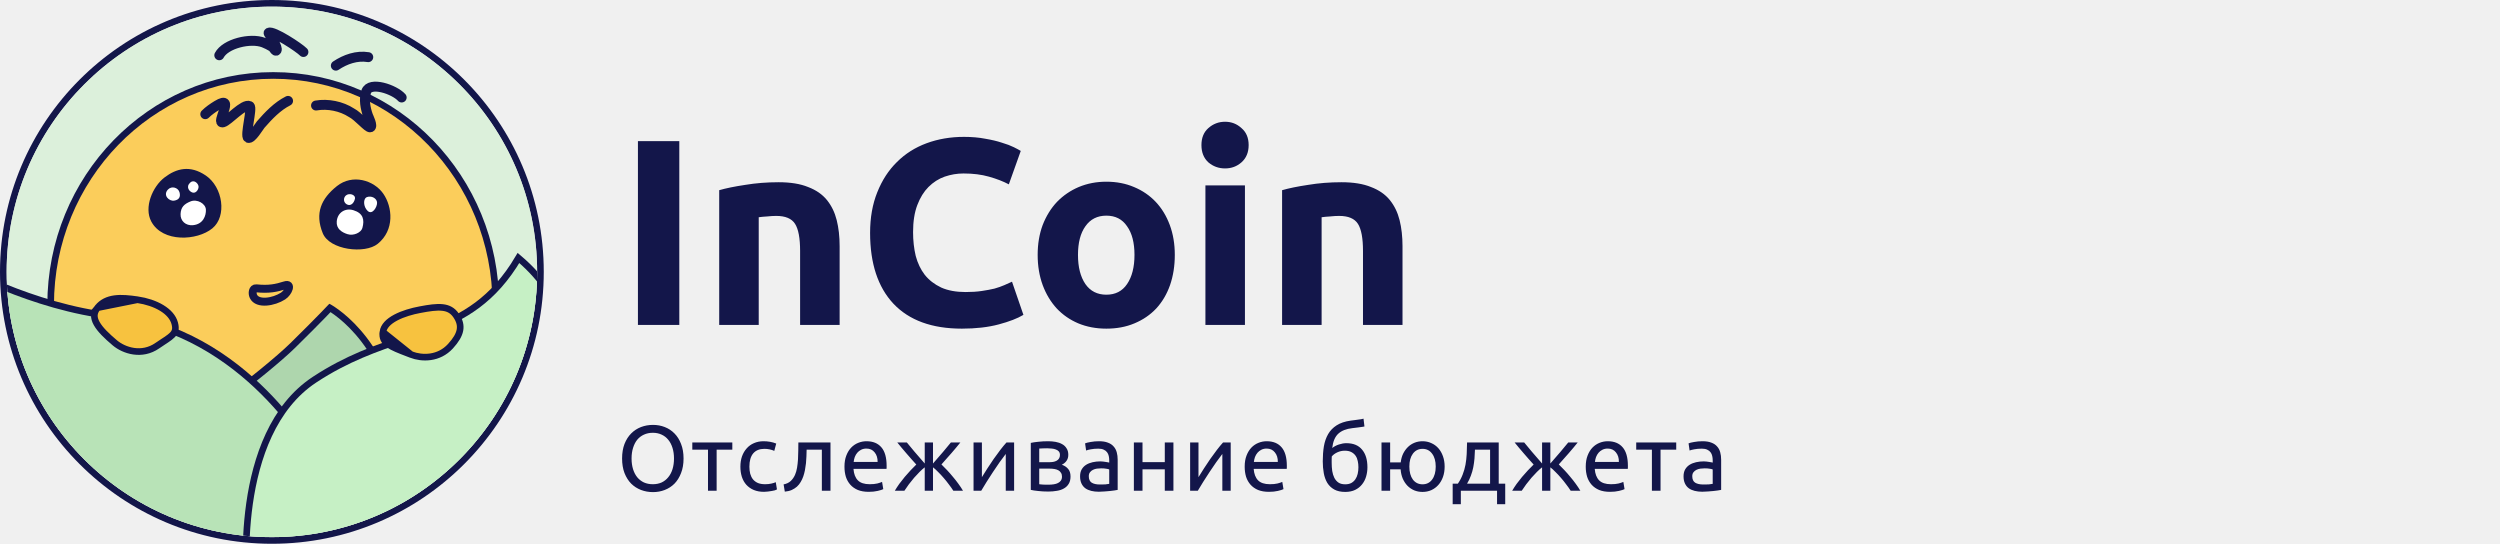
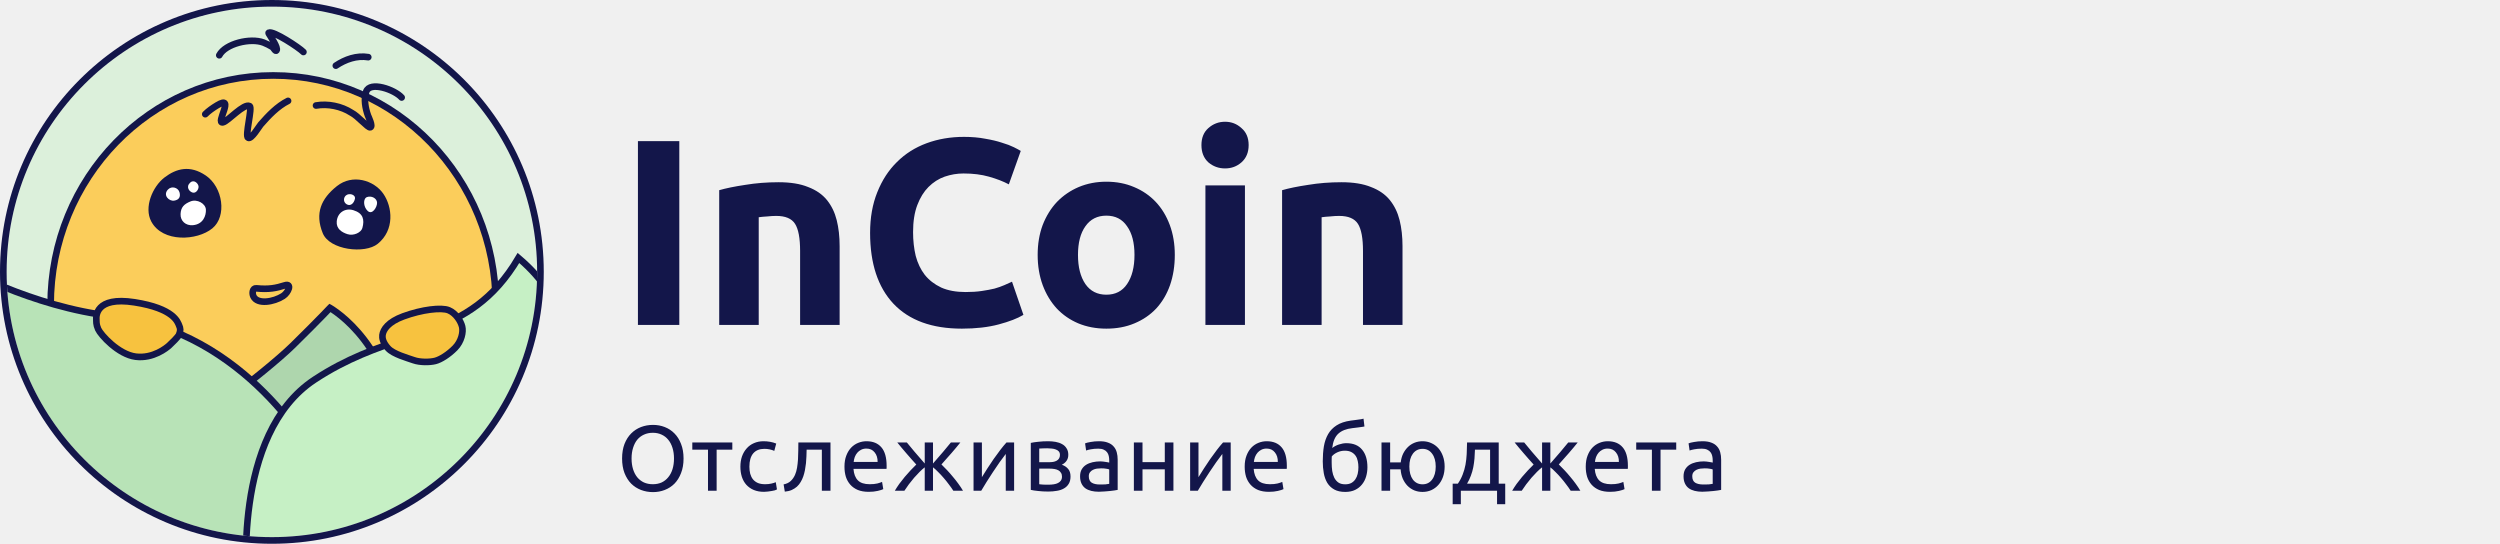
<svg xmlns="http://www.w3.org/2000/svg" width="377" height="82" viewBox="0 0 377 82" fill="none">
-   <circle cx="41" cy="41" r="40.5" fill="#D9D9D9" stroke="#13164A" />
-   <g clip-path="url(#clip0_1752_9699)">
+   <g clip-path="url(#clip0_1717_10088)">
    <path d="M1 41C1 18.909 18.909 1 41 1C63.091 1 81 18.909 81 41C81 63.091 63.091 81 41 81C18.909 81 1 63.091 1 41Z" fill="#DCF0DB" />
-     <mask id="mask0_1752_9699" style="mask-type:luminance" maskUnits="userSpaceOnUse" x="1" y="1" width="80" height="80">
+     <mask id="mask0_1717_10088" style="mask-type:luminance" maskUnits="userSpaceOnUse" x="1" y="1" width="80" height="80">
      <path d="M1 41C1 18.909 18.909 1 41 1C63.091 1 81 18.909 81 41C81 63.091 63.091 81 41 81C18.909 81 1 63.091 1 41Z" fill="white" />
    </mask>
-     <g mask="url(#mask0_1752_9699)">
-       <path d="M7.637 45.974C7.637 26.852 22.678 11.377 41.201 11.377C59.725 11.377 74.766 26.852 74.766 45.974C74.766 65.095 59.724 80.571 41.201 80.571C22.678 80.571 7.637 65.095 7.637 45.974Z" fill="#FBCD5B" stroke="#13164A" />
-       <path d="M31.024 26.462C33.616 28.218 34.258 32.61 32.017 34.441C29.726 36.311 24.526 36.602 22.816 33.41C21.671 31.272 23.007 28.141 24.802 26.767C26.596 25.393 28.657 24.858 31.024 26.462Z" fill="#13164A" />
-       <path d="M48.67 35.165C49.705 37.718 55.035 38.328 56.96 36.77C59.535 34.688 59.194 31.205 57.793 29.199C56.393 27.193 53.177 26.174 50.797 28.072C48.44 29.952 47.448 32.149 48.67 35.165Z" fill="#13164A" />
-       <path d="M28.732 30.373C29.714 29.97 31.011 30.697 31.05 31.612C31.09 32.528 30.638 33.818 29.094 33.958C28.012 34.057 27.189 33.324 27.229 32.289C27.269 31.254 27.75 30.775 28.732 30.373Z" fill="white" />
-       <path d="M28.662 27.552C29.223 27.004 29.87 27.637 29.937 28.074C30.004 28.511 29.584 29.166 29.08 29.049C28.576 28.931 27.975 28.222 28.662 27.552Z" fill="white" />
-       <path d="M25.317 28.595C25.888 27.976 26.863 28.293 27.065 28.982C27.266 29.67 27.014 30.141 26.258 30.258C25.502 30.376 24.528 29.452 25.317 28.595Z" fill="white" />
-       <path d="M50.782 33.377C50.903 32.02 52.088 31.33 53.285 31.697C54.763 32.151 54.997 33.107 54.646 34.386C54.461 35.057 53.335 35.612 52.394 35.309C51.545 35.037 50.681 34.503 50.782 33.377Z" fill="white" />
-       <path d="M55.351 29.715C56.04 29.473 56.846 29.916 56.864 30.572C56.88 31.227 56.141 32.453 55.453 31.815C54.763 31.177 54.73 29.933 55.351 29.715Z" fill="white" />
-       <path d="M52.159 29.48C52.655 29.046 53.671 29.345 53.52 30C53.368 30.656 52.865 31.126 52.31 30.824C51.756 30.521 51.756 29.832 52.159 29.48Z" fill="white" />
-       <path d="M30.957 17.22C31.482 16.695 32.106 16.269 32.74 15.883C35.588 14.149 32.377 18.76 33.632 18.446C34.423 18.248 36.761 15.553 37.644 15.994C38.106 16.225 36.893 20.523 37.421 20.786C37.92 21.036 39.06 19.073 39.316 18.78C40.49 17.438 41.82 16.024 43.44 15.214" stroke="#13164A" stroke-width="1.5" stroke-miterlimit="10" stroke-linecap="round" stroke-linejoin="round" />
-       <path d="M47.657 15.912C49.435 15.597 51.487 16.015 53.001 17C54.001 17.5 55.483 19.312 55.842 19.201C56.283 19.065 55.575 17.657 55.489 17.419C55.106 16.347 54.835 14.952 55.222 13.819C55.772 12.203 59.501 13.5 60.571 14.702" stroke="#13164A" stroke-width="1.5" stroke-miterlimit="10" stroke-linecap="round" stroke-linejoin="round" />
-       <path d="M33.068 8.334C33.995 6.576 37.748 5.665 39.741 6.418C40.102 6.554 40.7 6.847 41.036 7.062C41.277 7.216 41.533 7.834 41.701 7.603C41.99 7.204 40.795 5.513 40.596 5.158C40.557 5.089 40.455 4.967 40.525 4.931C41.187 4.586 45.142 7.199 45.756 7.841" stroke="#13164A" stroke-width="1.5" stroke-miterlimit="10" stroke-linecap="round" stroke-linejoin="round" />
-       <path d="M50.644 9.901C52.075 8.944 53.807 8.333 55.532 8.618" stroke="#13164A" stroke-width="1.5" stroke-miterlimit="10" stroke-linecap="round" stroke-linejoin="round" />
-       <path d="M42.97 43.025C41.66 43.438 40.564 43.677 38.636 43.479C38.1 43.424 37.984 44.205 38.219 44.696C38.825 45.961 41.275 45.55 42.678 44.647C43.521 44.105 44.068 42.679 42.97 43.025Z" stroke="#13164A" stroke-width="1.2" stroke-miterlimit="10" stroke-linecap="round" stroke-linejoin="round" />
-       <path d="M42.633 74.853C42.593 74.85 42.558 74.846 42.528 74.843L27.636 65.327C27.994 65.061 28.502 64.682 29.121 64.217C30.387 63.266 32.121 61.954 33.988 60.511C37.712 57.632 41.999 54.208 44.155 52.091C46.288 49.995 47.757 48.508 48.692 47.544C49.16 47.062 49.494 46.711 49.713 46.479C49.73 46.461 49.746 46.444 49.761 46.428C49.77 46.433 49.779 46.438 49.789 46.444C50.023 46.587 50.363 46.807 50.781 47.115C51.617 47.732 52.759 48.697 53.969 50.084C56.386 52.854 59.081 57.316 60.131 64.065C60.642 67.356 59.8 69.616 58.306 71.196C56.79 72.799 54.55 73.757 52.178 74.308C49.813 74.858 47.372 74.99 45.514 74.983C44.587 74.979 43.809 74.941 43.265 74.904C42.992 74.885 42.779 74.867 42.633 74.853Z" fill="#AED6AD" stroke="#13164A" />
-       <path d="M47.288 68.746C47.301 68.77 47.314 68.792 47.325 68.812L44.967 85.097L4.246 79.537L-5.517 40.484C-5.244 40.625 -4.92 40.791 -4.547 40.975C-3.292 41.596 -1.494 42.438 0.685 43.32C5.039 45.083 10.932 47.017 17.051 47.675L17.105 47.178L17.051 47.675C27.123 48.759 34.708 54.065 39.788 59.127C42.327 61.657 44.234 64.119 45.505 65.947C46.141 66.861 46.617 67.616 46.933 68.141C47.091 68.403 47.21 68.608 47.288 68.746Z" fill="#B8E3B7" stroke="#13164A" />
-       <path d="M77.365 83.343C77.227 83.609 77.117 83.817 77.041 83.962L37.257 87.947C37.246 87.809 37.233 87.642 37.219 87.449C37.175 86.807 37.126 85.879 37.107 84.737C37.069 82.452 37.151 79.32 37.633 75.927C38.601 69.113 41.16 61.386 47.429 57.254C52.324 54.028 56.831 52.497 61.017 51.075C62.31 50.636 63.572 50.207 64.806 49.742C69.906 47.819 74.406 45.297 78.186 38.9C82.189 42.295 83.811 45.481 84.599 48.573C85.011 50.191 85.198 51.792 85.371 53.419C85.385 53.551 85.398 53.682 85.412 53.813C85.569 55.305 85.728 56.822 86.057 58.346C86.379 59.839 86.017 62.181 85.221 64.941C84.434 67.672 83.251 70.721 82.018 73.579C80.787 76.436 79.51 79.091 78.542 81.032C78.058 82.003 77.651 82.795 77.365 83.343Z" fill="#C6F0C5" stroke="#13164A" />
-       <path d="M14.704 46.409L14.704 46.409C14.372 46.817 14.239 47.2 14.229 47.566C14.219 47.941 14.336 48.347 14.587 48.794C15.098 49.706 16.096 50.672 17.325 51.708L17.325 51.708C18.683 52.852 21.372 53.766 23.727 52.123C24.036 51.908 24.343 51.707 24.623 51.524C24.779 51.422 24.927 51.326 25.062 51.235C25.456 50.971 25.764 50.743 25.993 50.507C26.215 50.278 26.35 50.055 26.413 49.801C26.476 49.545 26.475 49.212 26.349 48.747L26.349 48.747C26.105 47.841 25.407 47.056 24.388 46.437C23.372 45.821 22.078 45.397 20.739 45.2L14.704 46.409ZM14.704 46.409C16.068 44.729 18.244 44.834 20.739 45.2L14.704 46.409Z" fill="#F7C23F" stroke="#13164A" />
-       <path d="M61.999 53.47L61.999 53.47C63.659 54.111 66.173 54.127 67.929 52.209C68.757 51.304 69.216 50.524 69.356 49.803C69.491 49.107 69.34 48.398 68.793 47.589L68.793 47.589C68.262 46.805 67.6 46.467 66.737 46.371C65.831 46.27 64.723 46.438 63.332 46.7L63.332 46.7C62.138 46.924 60.77 47.307 59.677 47.888C58.566 48.477 57.86 49.203 57.743 50.062L61.999 53.47ZM61.999 53.47C61.833 53.406 61.673 53.344 61.517 53.284M61.999 53.47L61.517 53.284M61.517 53.284C60.223 52.788 59.247 52.413 58.585 51.949M61.517 53.284L58.585 51.949M58.585 51.949C58.229 51.699 58 51.446 57.867 51.164M58.585 51.949L57.867 51.164M57.867 51.164C57.736 50.887 57.679 50.538 57.743 50.062L57.867 51.164Z" fill="#F7C23F" stroke="#13164A" />
+     <g mask="url(#mask0_1717_10088)">
+       <path d="M7.636 45.974C7.636 26.852 22.677 11.377 41.201 11.377C59.724 11.377 74.765 26.852 74.765 45.974C74.765 65.095 59.724 80.571 41.201 80.571C22.677 80.571 7.636 65.095 7.636 45.974Z" fill="#FBCD5B" stroke="#13164A" />
+       <path d="M31.024 26.462C33.616 28.218 34.258 32.61 32.016 34.441C29.726 36.311 24.526 36.602 22.816 33.41C21.671 31.272 23.007 28.142 24.801 26.767C26.595 25.393 28.657 24.858 31.024 26.462Z" fill="#13164A" />
+       <path d="M48.67 35.165C49.705 37.718 55.034 38.328 56.96 36.77C59.534 34.688 59.194 31.206 57.793 29.199C56.392 27.193 53.177 26.174 50.796 28.073C48.439 29.952 47.447 32.149 48.67 35.165Z" fill="#13164A" />
+       <path d="M28.731 30.373C29.713 29.97 31.01 30.697 31.05 31.612C31.09 32.528 30.637 33.818 29.093 33.959C28.011 34.057 27.189 33.324 27.228 32.289C27.268 31.254 27.75 30.775 28.731 30.373Z" fill="white" />
+       <path d="M28.662 27.552C29.223 27.004 29.87 27.637 29.937 28.074C30.004 28.511 29.584 29.166 29.08 29.049C28.576 28.931 27.975 28.223 28.662 27.552Z" fill="white" />
+       <path d="M25.317 28.595C25.887 27.976 26.862 28.293 27.064 28.982C27.265 29.67 27.013 30.141 26.257 30.258C25.501 30.376 24.527 29.452 25.317 28.595Z" fill="white" />
+       <path d="M50.781 33.377C50.903 32.02 52.087 31.33 53.284 31.697C54.763 32.151 54.997 33.107 54.645 34.386C54.461 35.058 53.335 35.612 52.394 35.31C51.545 35.037 50.68 34.503 50.781 33.377Z" fill="white" />
+       <path d="M55.351 29.715C56.04 29.473 56.846 29.916 56.863 30.572C56.88 31.227 56.141 32.453 55.452 31.815C54.763 31.177 54.729 29.933 55.351 29.715Z" fill="white" />
+       <path d="M52.159 29.48C52.655 29.046 53.671 29.345 53.52 30C53.369 30.656 52.865 31.126 52.31 30.824C51.756 30.521 51.756 29.832 52.159 29.48Z" fill="white" />
+       <path d="M30.956 17.22C31.482 16.695 32.105 16.269 32.74 15.883C35.587 14.149 32.377 18.76 33.631 18.446C34.422 18.248 36.761 15.553 37.644 15.994C38.105 16.225 36.893 20.523 37.421 20.786C37.919 21.036 39.059 19.073 39.315 18.78C40.49 17.438 41.819 16.024 43.439 15.214" stroke="#13164A" stroke-miterlimit="10" stroke-linecap="round" stroke-linejoin="round" />
+       <path d="M47.657 15.912C49.435 15.597 51.487 16.015 53 17C54 17.5 55.483 19.312 55.842 19.201C56.283 19.065 55.574 17.657 55.489 17.419C55.105 16.347 54.834 14.952 55.221 13.819C55.772 12.203 59.5 13.5 60.57 14.702" stroke="#13164A" stroke-miterlimit="10" stroke-linecap="round" stroke-linejoin="round" />
+       <path d="M33.068 8.334C33.995 6.576 37.748 5.665 39.741 6.418C40.102 6.554 40.699 6.848 41.035 7.062C41.276 7.216 41.533 7.834 41.7 7.603C41.989 7.204 40.795 5.514 40.595 5.158C40.556 5.089 40.455 4.967 40.525 4.931C41.186 4.587 45.141 7.199 45.755 7.841" stroke="#13164A" stroke-miterlimit="10" stroke-linecap="round" stroke-linejoin="round" />
+       <path d="M50.643 9.901C52.074 8.944 53.806 8.333 55.532 8.618" stroke="#13164A" stroke-miterlimit="10" stroke-linecap="round" stroke-linejoin="round" />
+       <path d="M42.969 43.025C41.659 43.438 40.564 43.677 38.636 43.48C38.1 43.424 37.983 44.205 38.218 44.696C38.824 45.961 41.274 45.55 42.678 44.648C43.52 44.106 44.067 42.679 42.969 43.025Z" stroke="#13164A" stroke-miterlimit="10" stroke-linecap="round" stroke-linejoin="round" />
+       <path d="M42.633 74.854C42.592 74.85 42.557 74.846 42.528 74.843L27.636 65.327C27.993 65.061 28.501 64.682 29.12 64.218C30.387 63.266 32.12 61.954 33.987 60.511C37.712 57.632 41.998 54.208 44.154 52.091C46.288 49.995 47.756 48.508 48.691 47.544C49.159 47.062 49.494 46.711 49.712 46.479C49.729 46.461 49.745 46.444 49.761 46.428C49.77 46.433 49.779 46.438 49.788 46.444C50.022 46.587 50.363 46.807 50.781 47.115C51.616 47.732 52.759 48.697 53.968 50.084C56.385 52.854 59.08 57.316 60.13 64.065C60.642 67.356 59.8 69.616 58.306 71.196C56.79 72.799 54.549 73.757 52.177 74.308C49.812 74.858 47.371 74.99 45.514 74.983C44.587 74.979 43.809 74.941 43.264 74.904C42.992 74.885 42.778 74.867 42.633 74.854Z" fill="#AED6AD" stroke="#13164A" />
+       <path d="M47.287 68.746C47.301 68.77 47.313 68.792 47.324 68.812L44.966 85.097L4.246 79.537L-5.518 40.484C-5.245 40.625 -4.92 40.791 -4.548 40.975C-3.293 41.596 -1.494 42.438 0.685 43.32C5.038 45.083 10.931 47.017 17.051 47.675L17.104 47.178L17.051 47.675C27.122 48.759 34.707 54.065 39.788 59.127C42.327 61.657 44.234 64.119 45.505 65.947C46.14 66.861 46.616 67.616 46.933 68.141C47.091 68.403 47.209 68.608 47.287 68.746Z" fill="#B8E3B7" stroke="#13164A" />
+       <path d="M77.364 83.343C77.226 83.609 77.116 83.817 77.04 83.962L37.256 87.948C37.245 87.809 37.232 87.642 37.218 87.45C37.174 86.807 37.125 85.879 37.106 84.737C37.068 82.452 37.15 79.32 37.632 75.927C38.6 69.113 41.159 61.386 47.428 57.254C52.323 54.028 56.83 52.497 61.016 51.075C62.309 50.636 63.571 50.207 64.805 49.742C69.905 47.819 74.405 45.297 78.185 38.9C82.188 42.295 83.81 45.481 84.598 48.573C85.01 50.191 85.198 51.792 85.37 53.419C85.384 53.551 85.397 53.682 85.411 53.814C85.568 55.305 85.727 56.822 86.056 58.346C86.378 59.839 86.016 62.181 85.22 64.941C84.433 67.672 83.25 70.721 82.017 73.579C80.785 76.436 79.51 79.091 78.541 81.032C78.057 82.003 77.65 82.795 77.364 83.343Z" fill="#C6F0C5" stroke="#13164A" />
    </g>
+     <path d="M14.527 48.18L14.527 48.182C14.551 48.509 14.469 48.867 14.806 49.637C15.172 50.473 17.838 53.46 20.468 53.788C23.098 54.116 25.134 52.446 25.522 52.09C25.91 51.734 26.868 50.803 27.003 50.465C27.259 49.823 27.211 49.532 27.003 49.058C26.796 48.584 26.262 46.518 20.282 45.585C14.315 44.653 14.503 47.786 14.527 48.18Z" fill="#F7C23F" stroke="#13164A" />
+     <path d="M60.819 47.709C58.555 48.541 57.782 49.68 57.675 50.546C57.627 50.935 57.715 51.644 58.523 52.53C59.332 53.415 61.438 53.98 62.393 54.319C63.347 54.658 64.817 54.634 65.624 54.432C66.431 54.23 67.639 53.467 68.616 52.474C69.592 51.481 69.891 50.056 69.689 49.249C69.487 48.443 68.762 47.245 67.673 46.786C66.583 46.327 63.648 46.669 60.819 47.709Z" fill="#F7C23F" stroke="#13164A" />
  </g>
+   <circle cx="41" cy="41" r="40.5" stroke="#13164A" />
  <path d="M96.2 21.28H102.44V49H96.2V21.28ZM108.456 28.68C109.47 28.387 110.776 28.12 112.376 27.88C113.976 27.613 115.656 27.48 117.416 27.48C119.203 27.48 120.683 27.72 121.856 28.2C123.056 28.653 124.003 29.307 124.696 30.16C125.39 31.013 125.883 32.027 126.176 33.2C126.47 34.373 126.616 35.68 126.616 37.12V49H120.656V37.84C120.656 35.92 120.403 34.56 119.896 33.76C119.39 32.96 118.443 32.56 117.056 32.56C116.63 32.56 116.176 32.587 115.696 32.64C115.216 32.667 114.79 32.707 114.416 32.76V49H108.456V28.68ZM145.051 49.56C140.544 49.56 137.104 48.307 134.731 45.8C132.384 43.293 131.211 39.733 131.211 35.12C131.211 32.827 131.571 30.787 132.291 29C133.011 27.187 133.998 25.667 135.251 24.44C136.504 23.187 137.998 22.24 139.731 21.6C141.464 20.96 143.344 20.64 145.371 20.64C146.544 20.64 147.611 20.733 148.571 20.92C149.531 21.08 150.371 21.28 151.091 21.52C151.811 21.733 152.411 21.96 152.891 22.2C153.371 22.44 153.718 22.627 153.931 22.76L152.131 27.8C151.278 27.347 150.278 26.96 149.131 26.64C148.011 26.32 146.731 26.16 145.291 26.16C144.331 26.16 143.384 26.32 142.451 26.64C141.544 26.96 140.731 27.48 140.011 28.2C139.318 28.893 138.758 29.8 138.331 30.92C137.904 32.04 137.691 33.4 137.691 35C137.691 36.28 137.824 37.48 138.091 38.6C138.384 39.693 138.838 40.64 139.451 41.44C140.091 42.24 140.918 42.88 141.931 43.36C142.944 43.813 144.171 44.04 145.611 44.04C146.518 44.04 147.331 43.987 148.051 43.88C148.771 43.773 149.411 43.653 149.971 43.52C150.531 43.36 151.024 43.187 151.451 43C151.878 42.813 152.264 42.64 152.611 42.48L154.331 47.48C153.451 48.013 152.211 48.493 150.611 48.92C149.011 49.347 147.158 49.56 145.051 49.56ZM177.16 38.44C177.16 40.093 176.92 41.613 176.44 43C175.96 44.36 175.266 45.533 174.36 46.52C173.453 47.48 172.36 48.227 171.08 48.76C169.826 49.293 168.413 49.56 166.84 49.56C165.293 49.56 163.88 49.293 162.6 48.76C161.346 48.227 160.266 47.48 159.36 46.52C158.453 45.533 157.746 44.36 157.24 43C156.733 41.613 156.48 40.093 156.48 38.44C156.48 36.787 156.733 35.28 157.24 33.92C157.773 32.56 158.493 31.4 159.4 30.44C160.333 29.48 161.426 28.733 162.68 28.2C163.96 27.667 165.346 27.4 166.84 27.4C168.36 27.4 169.746 27.667 171 28.2C172.28 28.733 173.373 29.48 174.28 30.44C175.186 31.4 175.893 32.56 176.4 33.92C176.906 35.28 177.16 36.787 177.16 38.44ZM171.08 38.44C171.08 36.6 170.706 35.16 169.96 34.12C169.24 33.053 168.2 32.52 166.84 32.52C165.48 32.52 164.426 33.053 163.68 34.12C162.933 35.16 162.56 36.6 162.56 38.44C162.56 40.28 162.933 41.747 163.68 42.84C164.426 43.907 165.48 44.44 166.84 44.44C168.2 44.44 169.24 43.907 169.96 42.84C170.706 41.747 171.08 40.28 171.08 38.44ZM187.737 49H181.777V27.96H187.737V49ZM188.297 21.88C188.297 22.973 187.937 23.84 187.217 24.48C186.523 25.093 185.697 25.4 184.737 25.4C183.777 25.4 182.937 25.093 182.217 24.48C181.523 23.84 181.177 22.973 181.177 21.88C181.177 20.787 181.523 19.933 182.217 19.32C182.937 18.68 183.777 18.36 184.737 18.36C185.697 18.36 186.523 18.68 187.217 19.32C187.937 19.933 188.297 20.787 188.297 21.88ZM193.339 28.68C194.352 28.387 195.659 28.12 197.259 27.88C198.859 27.613 200.539 27.48 202.299 27.48C204.086 27.48 205.566 27.72 206.739 28.2C207.939 28.653 208.886 29.307 209.579 30.16C210.272 31.013 210.766 32.027 211.059 33.2C211.352 34.373 211.499 35.68 211.499 37.12V49H205.539V37.84C205.539 35.92 205.286 34.56 204.779 33.76C204.272 32.96 203.326 32.56 201.939 32.56C201.512 32.56 201.059 32.587 200.579 32.64C200.099 32.667 199.672 32.707 199.299 32.76V49H193.339V28.68Z" fill="#13164A" />
  <path d="M93.812 69.142C93.812 68.311 93.933 67.579 94.176 66.944C94.428 66.309 94.764 65.782 95.184 65.362C95.613 64.933 96.108 64.611 96.668 64.396C97.237 64.181 97.839 64.074 98.474 64.074C99.099 64.074 99.687 64.181 100.238 64.396C100.798 64.611 101.288 64.933 101.708 65.362C102.128 65.782 102.459 66.309 102.702 66.944C102.954 67.579 103.08 68.311 103.08 69.142C103.08 69.973 102.954 70.705 102.702 71.34C102.459 71.975 102.128 72.507 101.708 72.936C101.288 73.356 100.798 73.673 100.238 73.888C99.687 74.103 99.099 74.21 98.474 74.21C97.839 74.21 97.237 74.103 96.668 73.888C96.108 73.673 95.613 73.356 95.184 72.936C94.764 72.507 94.428 71.975 94.176 71.34C93.933 70.705 93.812 69.973 93.812 69.142ZM95.24 69.142C95.24 69.73 95.315 70.267 95.464 70.752C95.613 71.228 95.823 71.634 96.094 71.97C96.374 72.306 96.71 72.567 97.102 72.754C97.503 72.931 97.951 73.02 98.446 73.02C98.941 73.02 99.384 72.931 99.776 72.754C100.168 72.567 100.499 72.306 100.77 71.97C101.05 71.634 101.265 71.228 101.414 70.752C101.563 70.267 101.638 69.73 101.638 69.142C101.638 68.554 101.563 68.022 101.414 67.546C101.265 67.061 101.05 66.65 100.77 66.314C100.499 65.978 100.168 65.721 99.776 65.544C99.384 65.357 98.941 65.264 98.446 65.264C97.951 65.264 97.503 65.357 97.102 65.544C96.71 65.721 96.374 65.978 96.094 66.314C95.823 66.65 95.613 67.061 95.464 67.546C95.315 68.022 95.24 68.554 95.24 69.142ZM110.434 66.72V67.812H108.068V74H106.766V67.812H104.4V66.72H110.434ZM115.221 74.168C114.633 74.168 114.115 74.075 113.667 73.888C113.228 73.701 112.855 73.44 112.547 73.104C112.248 72.768 112.024 72.371 111.875 71.914C111.726 71.447 111.651 70.934 111.651 70.374C111.651 69.814 111.73 69.301 111.889 68.834C112.057 68.367 112.29 67.966 112.589 67.63C112.888 67.285 113.252 67.019 113.681 66.832C114.12 66.636 114.605 66.538 115.137 66.538C115.464 66.538 115.79 66.566 116.117 66.622C116.444 66.678 116.756 66.767 117.055 66.888L116.761 67.994C116.565 67.901 116.336 67.826 116.075 67.77C115.823 67.714 115.552 67.686 115.263 67.686C114.535 67.686 113.975 67.915 113.583 68.372C113.2 68.829 113.009 69.497 113.009 70.374C113.009 70.766 113.051 71.125 113.135 71.452C113.228 71.779 113.368 72.059 113.555 72.292C113.751 72.525 113.998 72.707 114.297 72.838C114.596 72.959 114.96 73.02 115.389 73.02C115.734 73.02 116.047 72.987 116.327 72.922C116.607 72.857 116.826 72.787 116.985 72.712L117.167 73.804C117.092 73.851 116.985 73.897 116.845 73.944C116.705 73.981 116.546 74.014 116.369 74.042C116.192 74.079 116 74.107 115.795 74.126C115.599 74.154 115.408 74.168 115.221 74.168ZM121.639 67.812C121.639 68.12 121.629 68.451 121.611 68.806C121.601 69.151 121.578 69.501 121.541 69.856C121.503 70.201 121.452 70.547 121.387 70.892C121.321 71.228 121.237 71.545 121.135 71.844C121.032 72.143 120.901 72.423 120.743 72.684C120.593 72.945 120.407 73.179 120.183 73.384C119.959 73.58 119.697 73.748 119.399 73.888C119.1 74.019 118.75 74.103 118.349 74.14L118.167 73.048C118.624 72.955 118.983 72.782 119.245 72.53C119.515 72.278 119.73 71.97 119.889 71.606C120.029 71.289 120.131 70.929 120.197 70.528C120.262 70.127 120.309 69.711 120.337 69.282C120.365 68.843 120.379 68.405 120.379 67.966C120.388 67.527 120.393 67.112 120.393 66.72H125.237V74H123.935V67.812H121.639ZM127.346 70.374C127.346 69.73 127.439 69.17 127.626 68.694C127.812 68.209 128.06 67.807 128.368 67.49C128.676 67.173 129.03 66.935 129.432 66.776C129.833 66.617 130.244 66.538 130.664 66.538C131.644 66.538 132.395 66.846 132.918 67.462C133.44 68.069 133.702 68.997 133.702 70.248C133.702 70.304 133.702 70.379 133.702 70.472C133.702 70.556 133.697 70.635 133.688 70.71H128.704C128.76 71.466 128.979 72.04 129.362 72.432C129.744 72.824 130.342 73.02 131.154 73.02C131.611 73.02 131.994 72.983 132.302 72.908C132.619 72.824 132.857 72.745 133.016 72.67L133.198 73.762C133.039 73.846 132.759 73.935 132.358 74.028C131.966 74.121 131.518 74.168 131.014 74.168C130.379 74.168 129.828 74.075 129.362 73.888C128.904 73.692 128.526 73.426 128.228 73.09C127.929 72.754 127.705 72.357 127.556 71.9C127.416 71.433 127.346 70.925 127.346 70.374ZM132.344 69.66C132.353 69.072 132.204 68.591 131.896 68.218C131.597 67.835 131.182 67.644 130.65 67.644C130.351 67.644 130.085 67.705 129.852 67.826C129.628 67.938 129.436 68.087 129.278 68.274C129.119 68.461 128.993 68.675 128.9 68.918C128.816 69.161 128.76 69.408 128.732 69.66H132.344ZM144.826 66.72C144.639 66.953 144.429 67.21 144.196 67.49C143.963 67.761 143.72 68.045 143.468 68.344C143.216 68.633 142.959 68.923 142.698 69.212C142.446 69.501 142.203 69.777 141.97 70.038C142.25 70.309 142.539 70.603 142.838 70.92C143.137 71.237 143.426 71.569 143.706 71.914C143.995 72.25 144.271 72.6 144.532 72.964C144.793 73.319 145.022 73.664 145.218 74H143.762C143.566 73.692 143.337 73.37 143.076 73.034C142.824 72.689 142.558 72.357 142.278 72.04C142.007 71.723 141.732 71.429 141.452 71.158C141.181 70.878 140.929 70.649 140.696 70.472V74H139.45V70.472C139.217 70.649 138.96 70.878 138.68 71.158C138.409 71.429 138.134 71.723 137.854 72.04C137.583 72.357 137.317 72.689 137.056 73.034C136.804 73.37 136.58 73.692 136.384 74H134.942C135.138 73.664 135.362 73.319 135.614 72.964C135.875 72.609 136.146 72.264 136.426 71.928C136.715 71.583 137.009 71.251 137.308 70.934C137.607 70.617 137.896 70.323 138.176 70.052C137.943 69.791 137.695 69.515 137.434 69.226C137.182 68.937 136.93 68.647 136.678 68.358C136.426 68.059 136.183 67.775 135.95 67.504C135.717 67.224 135.502 66.963 135.306 66.72H136.748C137.084 67.14 137.471 67.607 137.91 68.12C138.349 68.633 138.862 69.226 139.45 69.898V66.72H140.696V69.898C141.284 69.226 141.797 68.633 142.236 68.12C142.675 67.607 143.062 67.14 143.398 66.72H144.826ZM152.928 66.72V74H151.668V68.456C151.388 68.811 151.08 69.226 150.744 69.702C150.408 70.178 150.072 70.673 149.736 71.186C149.4 71.69 149.078 72.189 148.77 72.684C148.462 73.179 148.196 73.617 147.972 74H146.81V66.72H148.07V71.956C148.312 71.555 148.588 71.116 148.896 70.64C149.204 70.155 149.521 69.679 149.848 69.212C150.184 68.736 150.515 68.283 150.842 67.854C151.178 67.415 151.49 67.037 151.78 66.72H152.928ZM156.717 73.02C156.773 73.029 156.853 73.039 156.955 73.048C157.058 73.057 157.175 73.067 157.305 73.076C157.436 73.076 157.571 73.081 157.711 73.09C157.861 73.09 158.001 73.09 158.131 73.09C158.402 73.09 158.659 73.071 158.901 73.034C159.153 72.997 159.368 72.931 159.545 72.838C159.732 72.745 159.877 72.623 159.979 72.474C160.091 72.315 160.147 72.115 160.147 71.872C160.147 71.639 160.096 71.447 159.993 71.298C159.9 71.139 159.769 71.013 159.601 70.92C159.433 70.827 159.233 70.761 158.999 70.724C158.775 70.687 158.533 70.668 158.271 70.668H156.717V73.02ZM158.103 69.702C158.355 69.702 158.584 69.688 158.789 69.66C159.004 69.623 159.186 69.562 159.335 69.478C159.494 69.394 159.615 69.282 159.699 69.142C159.793 69.002 159.839 68.825 159.839 68.61C159.839 68.386 159.783 68.209 159.671 68.078C159.559 67.947 159.41 67.849 159.223 67.784C159.046 67.709 158.841 67.663 158.607 67.644C158.383 67.616 158.155 67.602 157.921 67.602C157.707 67.602 157.487 67.607 157.263 67.616C157.049 67.625 156.867 67.635 156.717 67.644V69.702H158.103ZM158.075 74.126C157.525 74.126 157.016 74.098 156.549 74.042C156.083 73.995 155.714 73.939 155.443 73.874V66.79C155.714 66.725 156.083 66.669 156.549 66.622C157.016 66.566 157.525 66.538 158.075 66.538C158.458 66.538 158.831 66.571 159.195 66.636C159.559 66.701 159.881 66.813 160.161 66.972C160.441 67.121 160.665 67.331 160.833 67.602C161.011 67.863 161.099 68.19 161.099 68.582C161.099 68.937 161.011 69.24 160.833 69.492C160.656 69.744 160.418 69.94 160.119 70.08C160.521 70.22 160.838 70.43 161.071 70.71C161.314 70.981 161.435 71.363 161.435 71.858C161.435 72.297 161.347 72.661 161.169 72.95C161.001 73.239 160.763 73.473 160.455 73.65C160.157 73.827 159.802 73.949 159.391 74.014C158.981 74.089 158.542 74.126 158.075 74.126ZM165.857 73.062C166.165 73.062 166.436 73.057 166.669 73.048C166.912 73.029 167.113 73.001 167.271 72.964V70.794C167.178 70.747 167.024 70.71 166.809 70.682C166.604 70.645 166.352 70.626 166.053 70.626C165.857 70.626 165.647 70.64 165.423 70.668C165.209 70.696 165.008 70.757 164.821 70.85C164.644 70.934 164.495 71.055 164.373 71.214C164.252 71.363 164.191 71.564 164.191 71.816C164.191 72.283 164.341 72.609 164.639 72.796C164.938 72.973 165.344 73.062 165.857 73.062ZM165.745 66.538C166.268 66.538 166.707 66.608 167.061 66.748C167.425 66.879 167.715 67.07 167.929 67.322C168.153 67.565 168.312 67.859 168.405 68.204C168.499 68.54 168.545 68.913 168.545 69.324V73.874C168.433 73.893 168.275 73.921 168.069 73.958C167.873 73.986 167.649 74.014 167.397 74.042C167.145 74.07 166.87 74.093 166.571 74.112C166.282 74.14 165.993 74.154 165.703 74.154C165.293 74.154 164.915 74.112 164.569 74.028C164.224 73.944 163.925 73.813 163.673 73.636C163.421 73.449 163.225 73.207 163.085 72.908C162.945 72.609 162.875 72.25 162.875 71.83C162.875 71.429 162.955 71.083 163.113 70.794C163.281 70.505 163.505 70.271 163.785 70.094C164.065 69.917 164.392 69.786 164.765 69.702C165.139 69.618 165.531 69.576 165.941 69.576C166.072 69.576 166.207 69.585 166.347 69.604C166.487 69.613 166.618 69.632 166.739 69.66C166.87 69.679 166.982 69.697 167.075 69.716C167.169 69.735 167.234 69.749 167.271 69.758V69.394C167.271 69.179 167.248 68.969 167.201 68.764C167.155 68.549 167.071 68.363 166.949 68.204C166.828 68.036 166.66 67.905 166.445 67.812C166.24 67.709 165.969 67.658 165.633 67.658C165.204 67.658 164.826 67.691 164.499 67.756C164.182 67.812 163.944 67.873 163.785 67.938L163.631 66.86C163.799 66.785 164.079 66.715 164.471 66.65C164.863 66.575 165.288 66.538 165.745 66.538ZM176.952 74H175.65V70.78H172.29V74H170.988V66.72H172.29V69.688H175.65V66.72H176.952V74ZM185.589 66.72V74H184.329V68.456C184.049 68.811 183.741 69.226 183.405 69.702C183.069 70.178 182.733 70.673 182.397 71.186C182.061 71.69 181.739 72.189 181.431 72.684C181.123 73.179 180.857 73.617 180.633 74H179.471V66.72H180.731V71.956C180.973 71.555 181.249 71.116 181.557 70.64C181.865 70.155 182.182 69.679 182.509 69.212C182.845 68.736 183.176 68.283 183.503 67.854C183.839 67.415 184.151 67.037 184.441 66.72H185.589ZM187.698 70.374C187.698 69.73 187.792 69.17 187.978 68.694C188.165 68.209 188.412 67.807 188.72 67.49C189.028 67.173 189.383 66.935 189.784 66.776C190.186 66.617 190.596 66.538 191.016 66.538C191.996 66.538 192.748 66.846 193.27 67.462C193.793 68.069 194.054 68.997 194.054 70.248C194.054 70.304 194.054 70.379 194.054 70.472C194.054 70.556 194.05 70.635 194.04 70.71H189.056C189.112 71.466 189.332 72.04 189.714 72.432C190.097 72.824 190.694 73.02 191.506 73.02C191.964 73.02 192.346 72.983 192.654 72.908C192.972 72.824 193.21 72.745 193.368 72.67L193.55 73.762C193.392 73.846 193.112 73.935 192.71 74.028C192.318 74.121 191.87 74.168 191.366 74.168C190.732 74.168 190.181 74.075 189.714 73.888C189.257 73.692 188.879 73.426 188.58 73.09C188.282 72.754 188.058 72.357 187.908 71.9C187.768 71.433 187.698 70.925 187.698 70.374ZM192.696 69.66C192.706 69.072 192.556 68.591 192.248 68.218C191.95 67.835 191.534 67.644 191.002 67.644C190.704 67.644 190.438 67.705 190.204 67.826C189.98 67.938 189.789 68.087 189.63 68.274C189.472 68.461 189.346 68.675 189.252 68.918C189.168 69.161 189.112 69.408 189.084 69.66H192.696ZM200.901 67.56C201.19 67.327 201.526 67.149 201.909 67.028C202.301 66.897 202.674 66.832 203.029 66.832C204.074 66.832 204.863 67.154 205.395 67.798C205.936 68.433 206.207 69.319 206.207 70.458C206.207 70.943 206.142 71.41 206.011 71.858C205.88 72.306 205.675 72.703 205.395 73.048C205.124 73.393 204.779 73.669 204.359 73.874C203.939 74.079 203.44 74.182 202.861 74.182C202.198 74.182 201.648 74.061 201.209 73.818C200.77 73.575 200.42 73.244 200.159 72.824C199.907 72.404 199.73 71.914 199.627 71.354C199.524 70.794 199.473 70.201 199.473 69.576C199.473 68.764 199.529 68.008 199.641 67.308C199.762 66.608 199.977 65.992 200.285 65.46C200.593 64.928 201.018 64.489 201.559 64.144C202.11 63.789 202.814 63.551 203.673 63.43C203.925 63.393 204.144 63.365 204.331 63.346C204.527 63.318 204.695 63.295 204.835 63.276C204.984 63.257 205.12 63.239 205.241 63.22C205.362 63.192 205.488 63.164 205.619 63.136L205.759 64.312C205.694 64.331 205.624 64.345 205.549 64.354C205.484 64.363 205.386 64.377 205.255 64.396C205.134 64.415 204.966 64.438 204.751 64.466C204.546 64.494 204.275 64.527 203.939 64.564C203.015 64.667 202.306 64.947 201.811 65.404C201.316 65.861 201.013 66.58 200.901 67.56ZM200.817 69.786C200.817 70.225 200.845 70.64 200.901 71.032C200.966 71.424 201.074 71.769 201.223 72.068C201.382 72.367 201.592 72.605 201.853 72.782C202.114 72.95 202.45 73.034 202.861 73.034C203.216 73.034 203.519 72.969 203.771 72.838C204.023 72.698 204.228 72.511 204.387 72.278C204.546 72.045 204.662 71.774 204.737 71.466C204.812 71.149 204.849 70.813 204.849 70.458C204.849 70.141 204.816 69.833 204.751 69.534C204.695 69.235 204.588 68.969 204.429 68.736C204.27 68.503 204.056 68.316 203.785 68.176C203.524 68.036 203.192 67.966 202.791 67.966C202.399 67.966 202.021 68.05 201.657 68.218C201.302 68.386 201.027 68.591 200.831 68.834C200.822 68.937 200.817 69.081 200.817 69.268C200.817 69.455 200.817 69.627 200.817 69.786ZM209.633 69.73H211.229C211.285 69.245 211.406 68.806 211.593 68.414C211.789 68.022 212.032 67.686 212.321 67.406C212.61 67.126 212.942 66.911 213.315 66.762C213.688 66.613 214.09 66.538 214.519 66.538C214.995 66.538 215.434 66.631 215.835 66.818C216.246 66.995 216.6 67.252 216.899 67.588C217.198 67.924 217.431 68.33 217.599 68.806C217.767 69.273 217.851 69.791 217.851 70.36C217.851 70.939 217.767 71.461 217.599 71.928C217.431 72.395 217.198 72.796 216.899 73.132C216.6 73.468 216.246 73.729 215.835 73.916C215.434 74.093 214.995 74.182 214.519 74.182C214.071 74.182 213.651 74.103 213.259 73.944C212.876 73.776 212.54 73.547 212.251 73.258C211.962 72.959 211.724 72.6 211.537 72.18C211.36 71.76 211.252 71.293 211.215 70.78H209.633V74H208.331V66.72H209.633V69.73ZM216.507 70.36C216.507 69.539 216.325 68.89 215.961 68.414C215.606 67.929 215.126 67.686 214.519 67.686C213.912 67.686 213.427 67.929 213.063 68.414C212.708 68.89 212.531 69.539 212.531 70.36C212.531 71.181 212.708 71.835 213.063 72.32C213.427 72.796 213.912 73.034 214.519 73.034C215.126 73.034 215.606 72.796 215.961 72.32C216.325 71.835 216.507 71.181 216.507 70.36ZM219.063 72.936H219.847C220.155 72.488 220.397 72.026 220.575 71.55C220.761 71.074 220.901 70.584 220.995 70.08C221.088 69.567 221.149 69.035 221.177 68.484C221.205 67.924 221.223 67.336 221.233 66.72H226.007V72.936H226.987V76.03H225.755V74H220.295V76.03H219.063V72.936ZM224.705 72.936V67.812H222.423C222.413 68.251 222.39 68.694 222.353 69.142C222.315 69.581 222.255 70.019 222.171 70.458C222.087 70.887 221.965 71.312 221.807 71.732C221.657 72.143 221.466 72.544 221.233 72.936H224.705ZM237.922 66.72C237.735 66.953 237.525 67.21 237.292 67.49C237.058 67.761 236.816 68.045 236.564 68.344C236.312 68.633 236.055 68.923 235.794 69.212C235.542 69.501 235.299 69.777 235.066 70.038C235.346 70.309 235.635 70.603 235.934 70.92C236.232 71.237 236.522 71.569 236.802 71.914C237.091 72.25 237.366 72.6 237.628 72.964C237.889 73.319 238.118 73.664 238.314 74H236.858C236.662 73.692 236.433 73.37 236.172 73.034C235.92 72.689 235.654 72.357 235.374 72.04C235.103 71.723 234.828 71.429 234.548 71.158C234.277 70.878 234.025 70.649 233.792 70.472V74H232.546V70.472C232.312 70.649 232.056 70.878 231.776 71.158C231.505 71.429 231.23 71.723 230.95 72.04C230.679 72.357 230.413 72.689 230.152 73.034C229.9 73.37 229.676 73.692 229.48 74H228.038C228.234 73.664 228.458 73.319 228.71 72.964C228.971 72.609 229.242 72.264 229.522 71.928C229.811 71.583 230.105 71.251 230.404 70.934C230.702 70.617 230.992 70.323 231.272 70.052C231.038 69.791 230.791 69.515 230.53 69.226C230.278 68.937 230.026 68.647 229.774 68.358C229.522 68.059 229.279 67.775 229.046 67.504C228.812 67.224 228.598 66.963 228.402 66.72H229.844C230.18 67.14 230.567 67.607 231.006 68.12C231.444 68.633 231.958 69.226 232.546 69.898V66.72H233.792V69.898C234.38 69.226 234.893 68.633 235.332 68.12C235.77 67.607 236.158 67.14 236.494 66.72H237.922ZM239.13 70.374C239.13 69.73 239.224 69.17 239.41 68.694C239.597 68.209 239.844 67.807 240.152 67.49C240.46 67.173 240.815 66.935 241.216 66.776C241.618 66.617 242.028 66.538 242.448 66.538C243.428 66.538 244.18 66.846 244.702 67.462C245.225 68.069 245.486 68.997 245.486 70.248C245.486 70.304 245.486 70.379 245.486 70.472C245.486 70.556 245.482 70.635 245.472 70.71H240.488C240.544 71.466 240.764 72.04 241.146 72.432C241.529 72.824 242.126 73.02 242.938 73.02C243.396 73.02 243.778 72.983 244.086 72.908C244.404 72.824 244.642 72.745 244.8 72.67L244.982 73.762C244.824 73.846 244.544 73.935 244.142 74.028C243.75 74.121 243.302 74.168 242.798 74.168C242.164 74.168 241.613 74.075 241.146 73.888C240.689 73.692 240.311 73.426 240.012 73.09C239.714 72.754 239.49 72.357 239.34 71.9C239.2 71.433 239.13 70.925 239.13 70.374ZM244.128 69.66C244.138 69.072 243.988 68.591 243.68 68.218C243.382 67.835 242.966 67.644 242.434 67.644C242.136 67.644 241.87 67.705 241.636 67.826C241.412 67.938 241.221 68.087 241.062 68.274C240.904 68.461 240.778 68.675 240.684 68.918C240.6 69.161 240.544 69.408 240.516 69.66H244.128ZM252.775 66.72V67.812H250.409V74H249.107V67.812H246.741V66.72H252.775ZM256.861 73.062C257.169 73.062 257.44 73.057 257.673 73.048C257.916 73.029 258.116 73.001 258.275 72.964V70.794C258.182 70.747 258.028 70.71 257.813 70.682C257.608 70.645 257.356 70.626 257.057 70.626C256.861 70.626 256.651 70.64 256.427 70.668C256.212 70.696 256.012 70.757 255.825 70.85C255.648 70.934 255.498 71.055 255.377 71.214C255.256 71.363 255.195 71.564 255.195 71.816C255.195 72.283 255.344 72.609 255.643 72.796C255.942 72.973 256.348 73.062 256.861 73.062ZM256.749 66.538C257.272 66.538 257.71 66.608 258.065 66.748C258.429 66.879 258.718 67.07 258.933 67.322C259.157 67.565 259.316 67.859 259.409 68.204C259.502 68.54 259.549 68.913 259.549 69.324V73.874C259.437 73.893 259.278 73.921 259.073 73.958C258.877 73.986 258.653 74.014 258.401 74.042C258.149 74.07 257.874 74.093 257.575 74.112C257.286 74.14 256.996 74.154 256.707 74.154C256.296 74.154 255.918 74.112 255.573 74.028C255.228 73.944 254.929 73.813 254.677 73.636C254.425 73.449 254.229 73.207 254.089 72.908C253.949 72.609 253.879 72.25 253.879 71.83C253.879 71.429 253.958 71.083 254.117 70.794C254.285 70.505 254.509 70.271 254.789 70.094C255.069 69.917 255.396 69.786 255.769 69.702C256.142 69.618 256.534 69.576 256.945 69.576C257.076 69.576 257.211 69.585 257.351 69.604C257.491 69.613 257.622 69.632 257.743 69.66C257.874 69.679 257.986 69.697 258.079 69.716C258.172 69.735 258.238 69.749 258.275 69.758V69.394C258.275 69.179 258.252 68.969 258.205 68.764C258.158 68.549 258.074 68.363 257.953 68.204C257.832 68.036 257.664 67.905 257.449 67.812C257.244 67.709 256.973 67.658 256.637 67.658C256.208 67.658 255.83 67.691 255.503 67.756C255.186 67.812 254.948 67.873 254.789 67.938L254.635 66.86C254.803 66.785 255.083 66.715 255.475 66.65C255.867 66.575 256.292 66.538 256.749 66.538Z" fill="#13164A" />
  <defs>
-     <clipPath id="clip0_1752_9699">
+     <clipPath id="clip0_1717_10088">
      <rect width="80" height="80" fill="white" transform="translate(1 1)" />
    </clipPath>
  </defs>
</svg>
